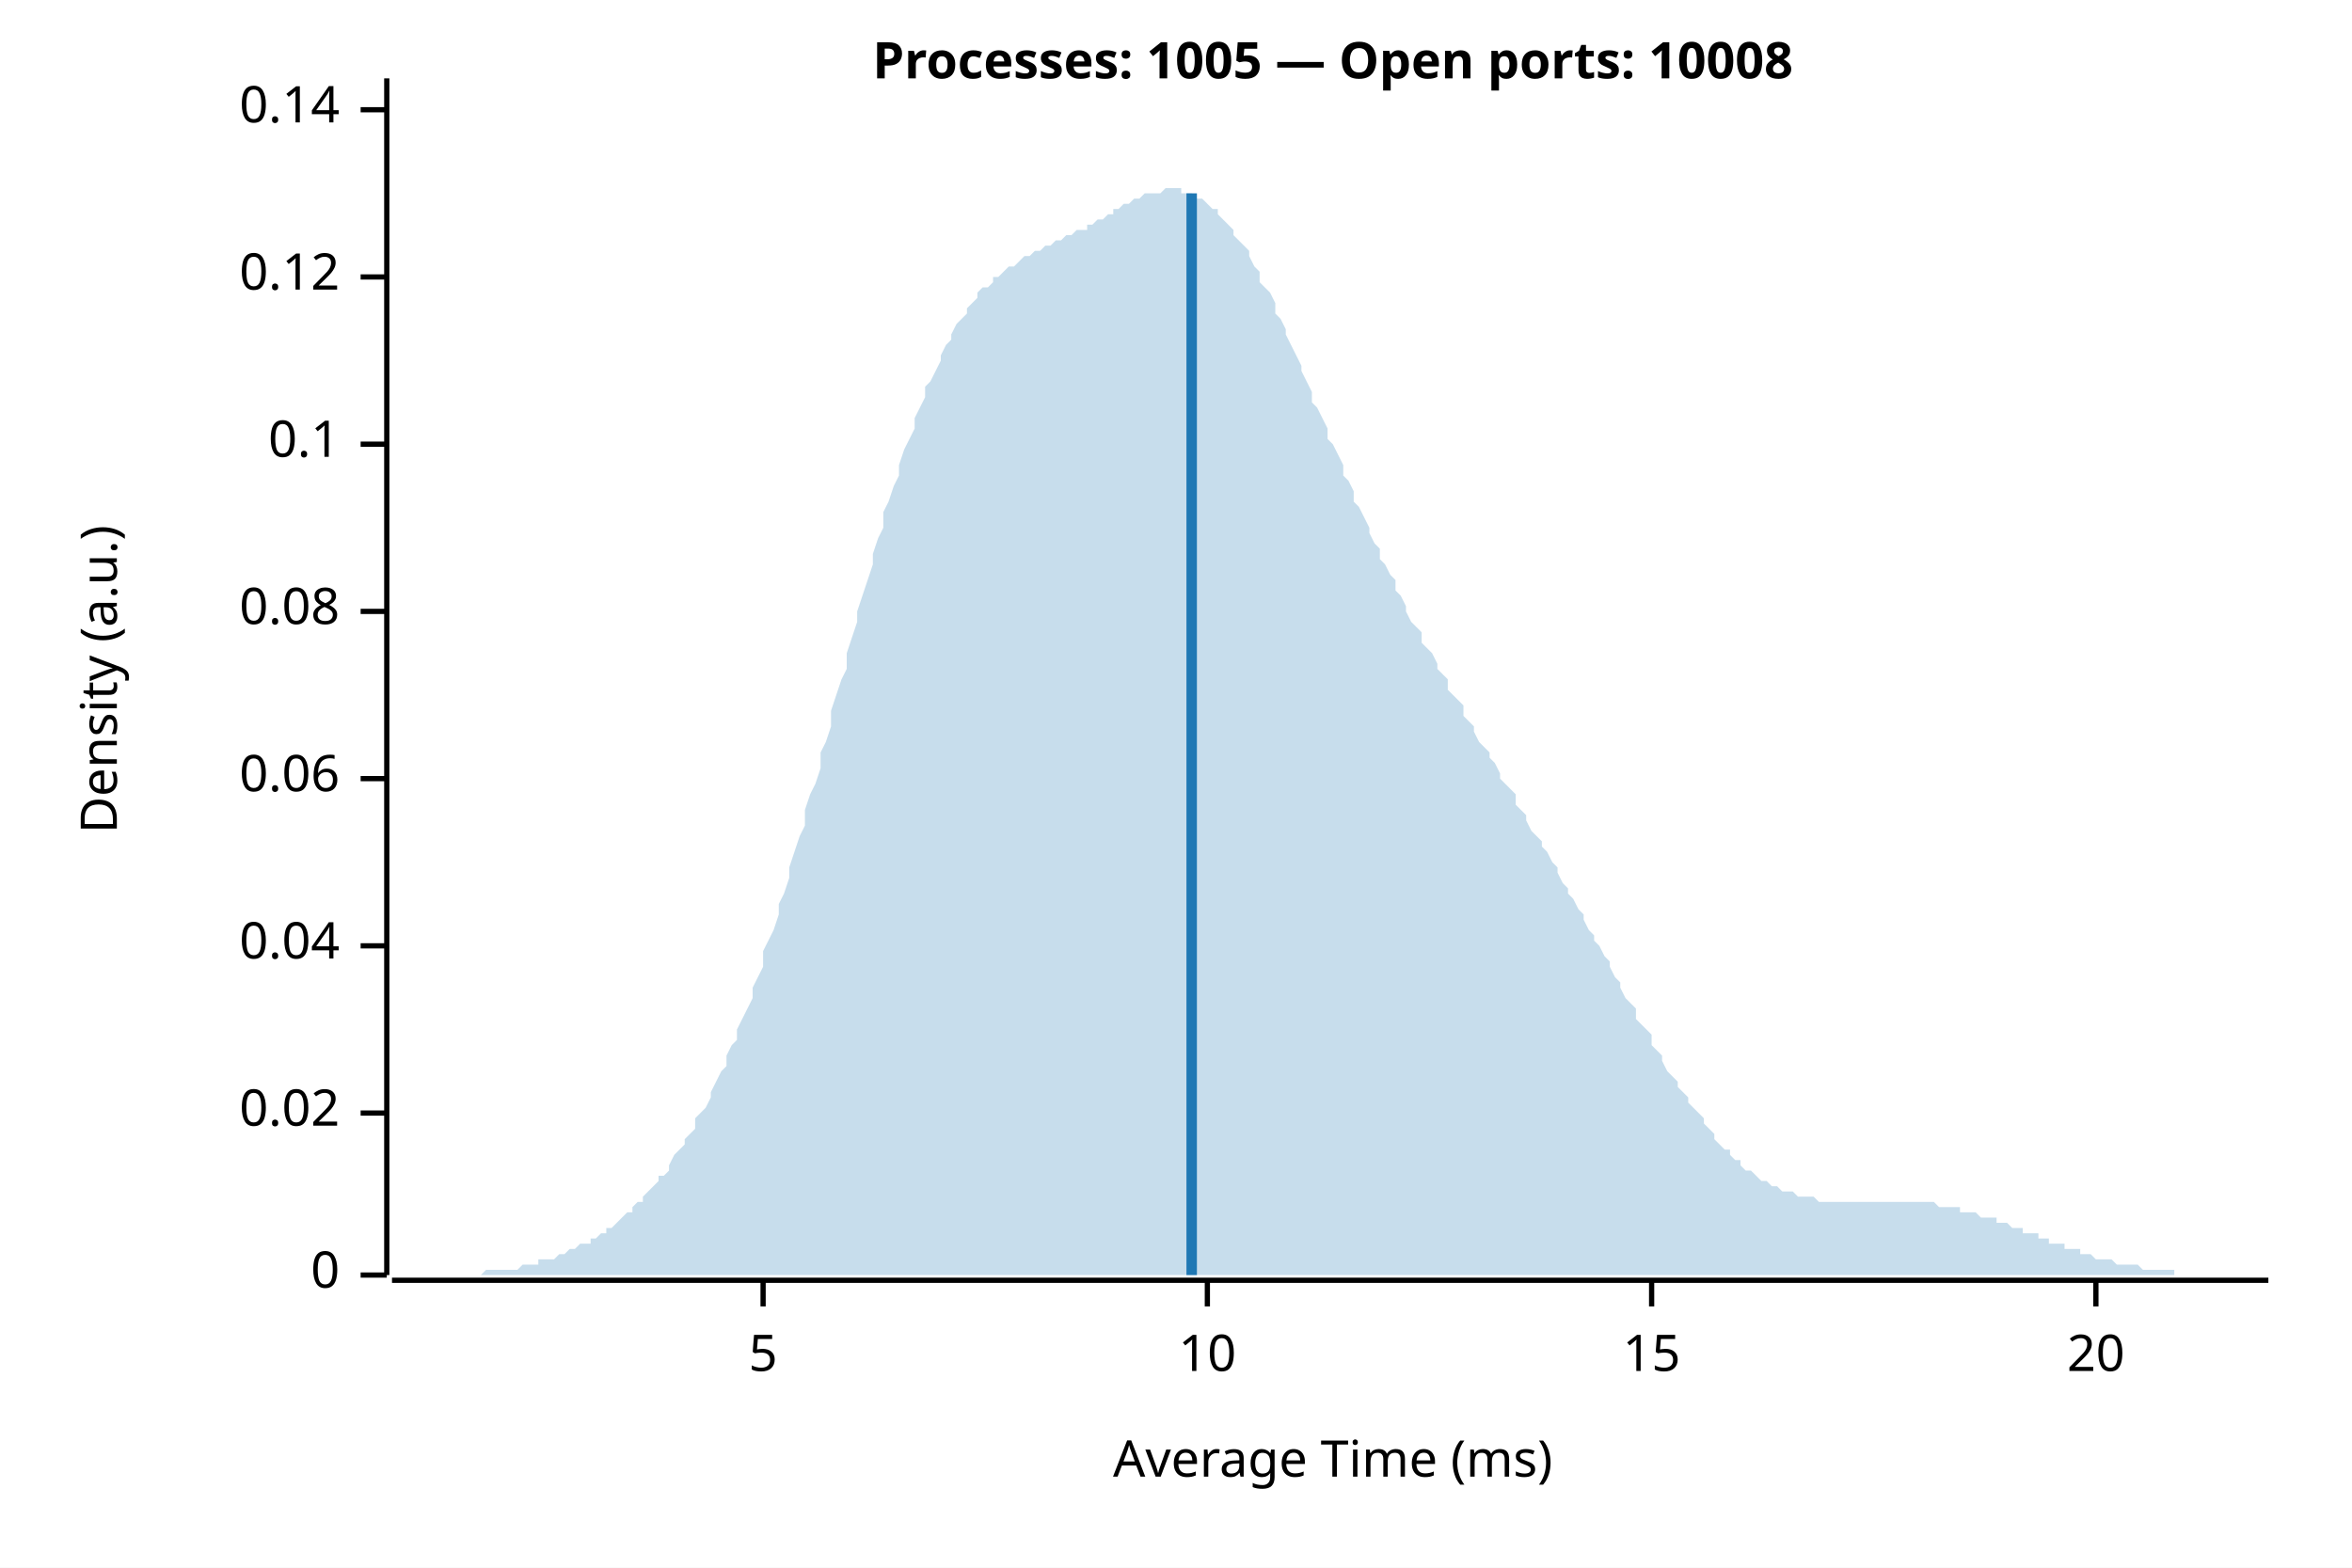
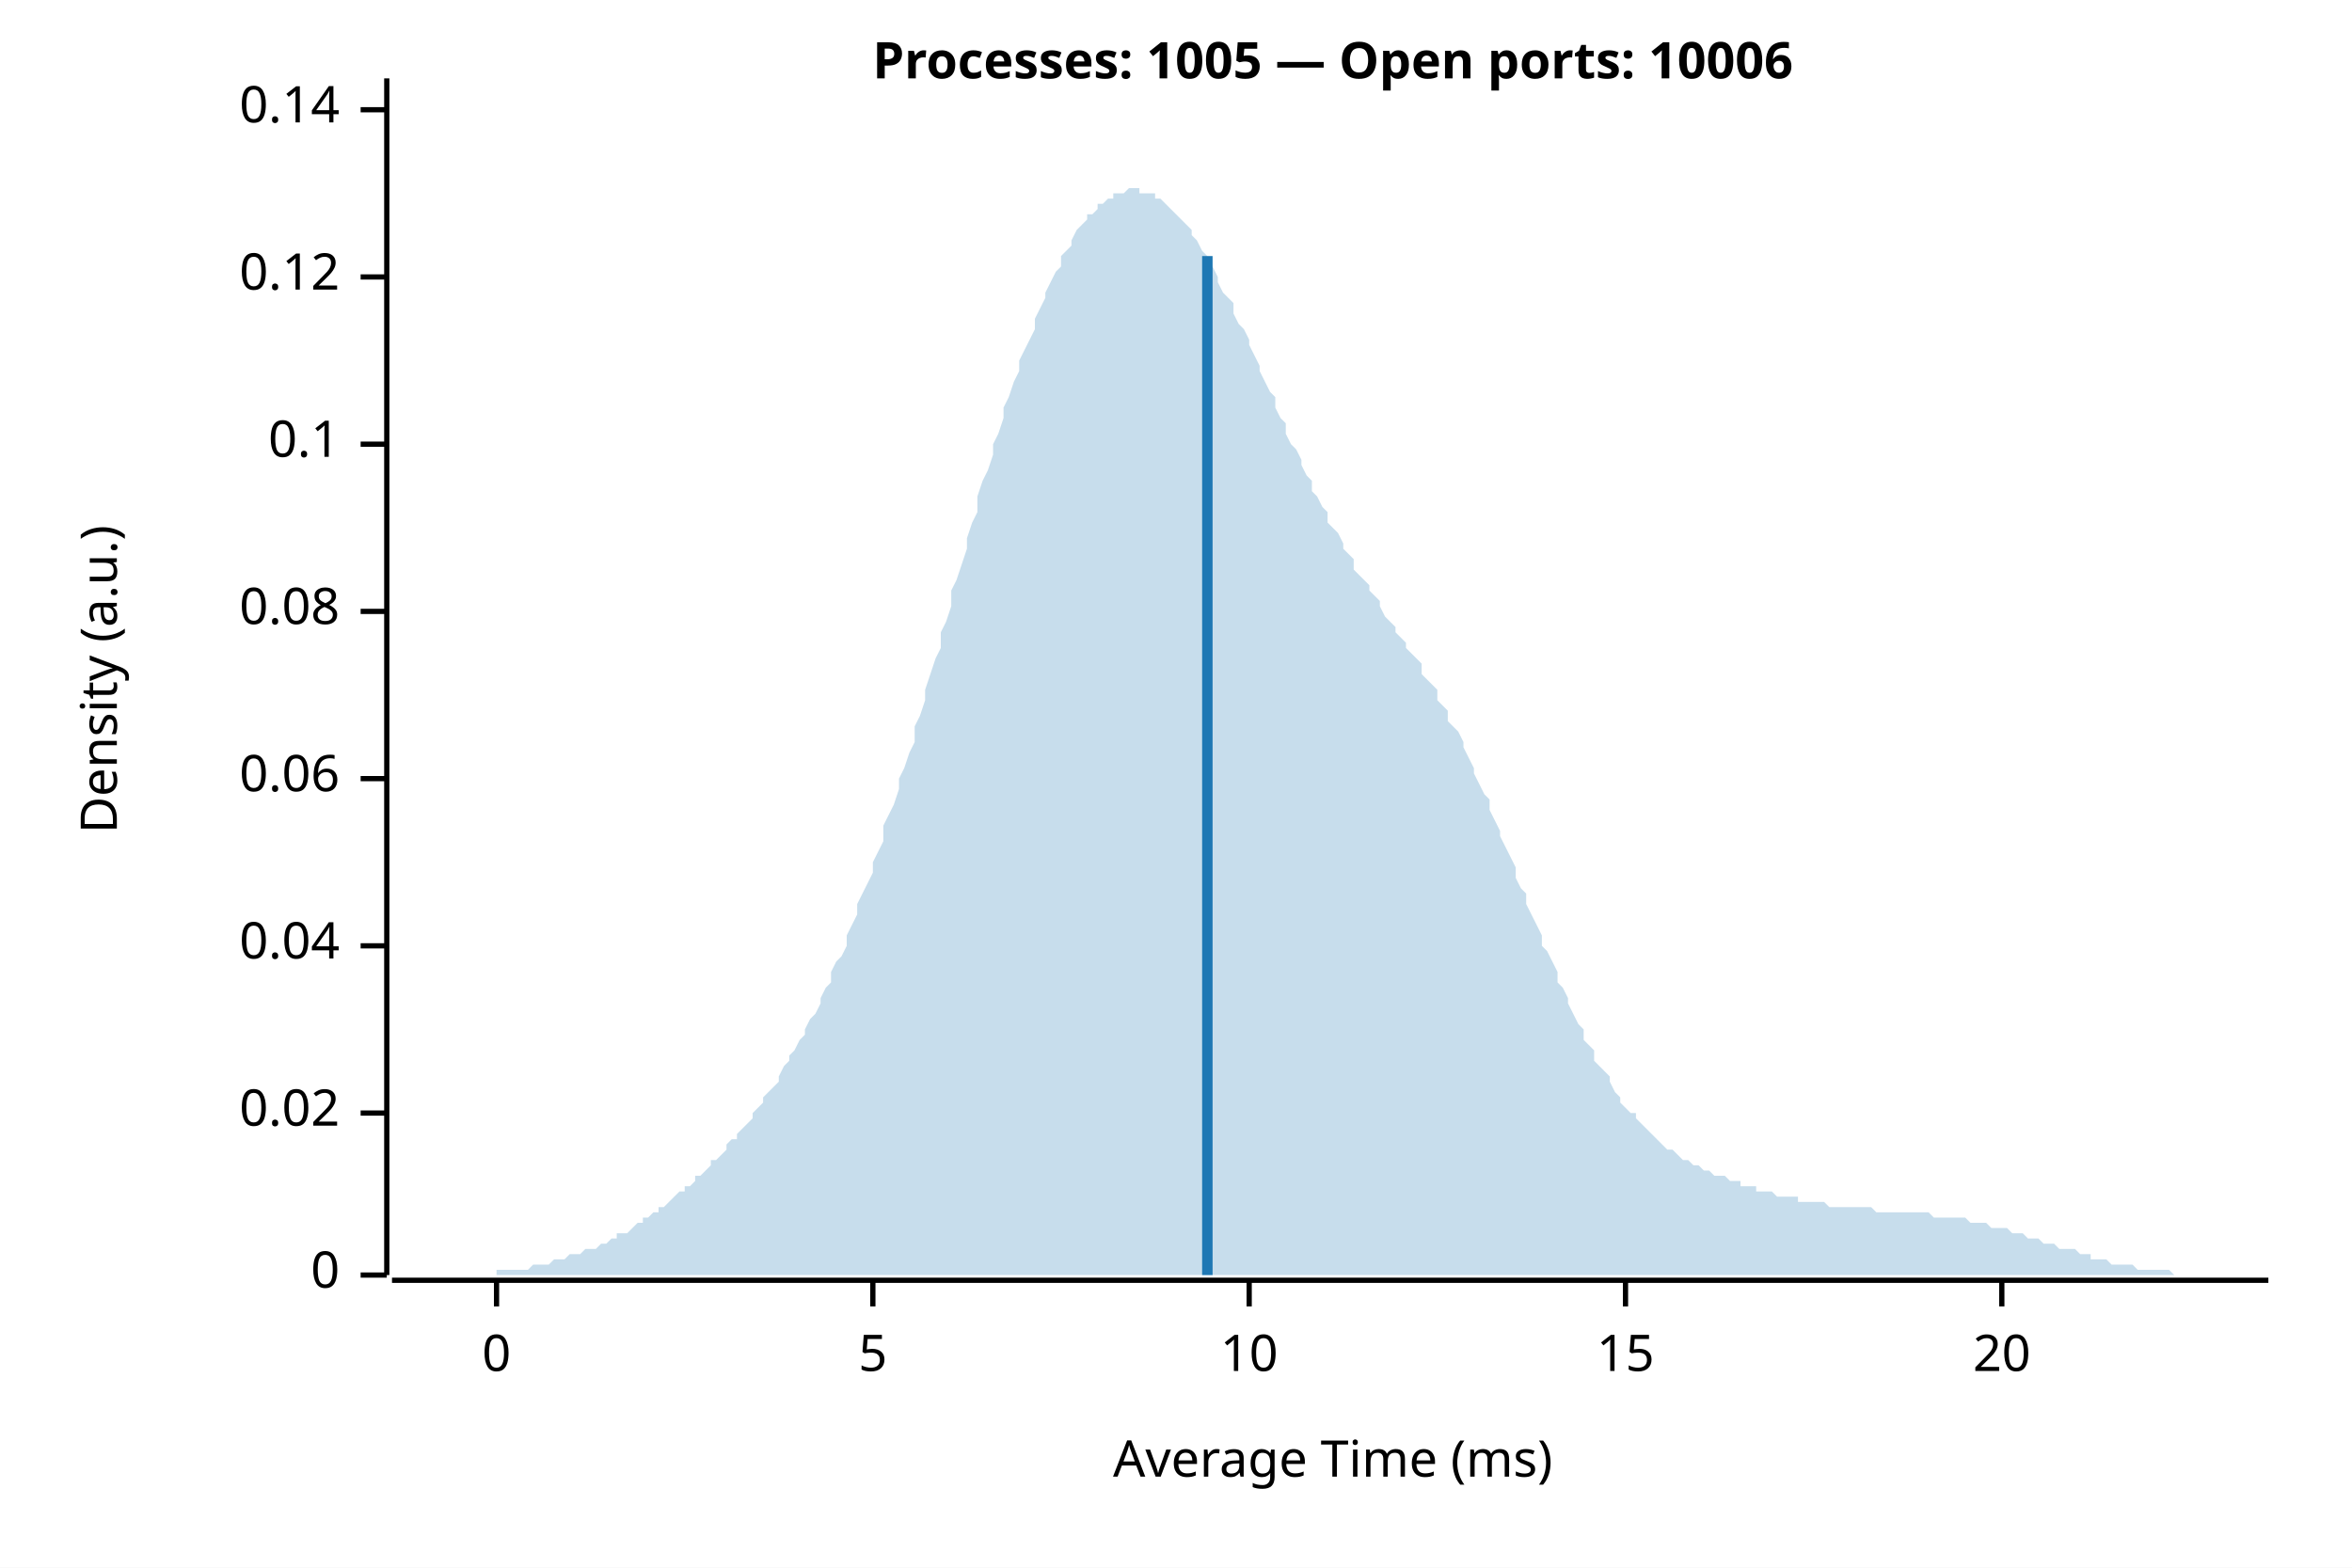
<svg xmlns="http://www.w3.org/2000/svg" width="450" height="300" viewBox="0 0 450 300">
  <rect width="100%" height="100%" fill="white" />
-   <text x="255" y="15" font-weight="bold" text-anchor="middle" font-family="sans-serif" font-size="9.677" opacity="1" fill="#000000">Processes: 1005 — Open ports: 10008</text>
+   <text x="255" y="15" font-weight="bold" text-anchor="middle" font-family="sans-serif" font-size="9.677" opacity="1" fill="#000000">Processes: 1005 — Open ports: 10006</text>
  <text x="15" y="130" dy="0.76em" text-anchor="middle" font-family="sans-serif" font-size="9.677" opacity="1" fill="#000000" transform="rotate(270, 15, 130)">
Density (a.u.)
</text>
  <text x="255" y="285" dy="-0.5ex" text-anchor="middle" font-family="sans-serif" font-size="9.677" opacity="1" fill="#000000">
Average Time (ms)
</text>
  <polyline fill="none" opacity="1" stroke="#000000" stroke-width="1" points="74,15 74,244 " />
  <text x="65" y="244" dy="0.5ex" text-anchor="end" font-family="sans-serif" font-size="9.677" opacity="1" fill="#000000">
0
</text>
  <polyline fill="none" opacity="1" stroke="#000000" stroke-width="1" points="69,244 74,244 " />
  <text x="65" y="213" dy="0.5ex" text-anchor="end" font-family="sans-serif" font-size="9.677" opacity="1" fill="#000000">
0.02
</text>
  <polyline fill="none" opacity="1" stroke="#000000" stroke-width="1" points="69,213 74,213 " />
  <text x="65" y="181" dy="0.5ex" text-anchor="end" font-family="sans-serif" font-size="9.677" opacity="1" fill="#000000">
0.04
</text>
  <polyline fill="none" opacity="1" stroke="#000000" stroke-width="1" points="69,181 74,181 " />
  <text x="65" y="149" dy="0.5ex" text-anchor="end" font-family="sans-serif" font-size="9.677" opacity="1" fill="#000000">
0.06
</text>
  <polyline fill="none" opacity="1" stroke="#000000" stroke-width="1" points="69,149 74,149 " />
  <text x="65" y="117" dy="0.5ex" text-anchor="end" font-family="sans-serif" font-size="9.677" opacity="1" fill="#000000">
0.08
</text>
  <polyline fill="none" opacity="1" stroke="#000000" stroke-width="1" points="69,117 74,117 " />
  <text x="65" y="85" dy="0.5ex" text-anchor="end" font-family="sans-serif" font-size="9.677" opacity="1" fill="#000000">
0.1
</text>
  <polyline fill="none" opacity="1" stroke="#000000" stroke-width="1" points="69,85 74,85 " />
  <text x="65" y="53" dy="0.5ex" text-anchor="end" font-family="sans-serif" font-size="9.677" opacity="1" fill="#000000">
0.12
</text>
  <polyline fill="none" opacity="1" stroke="#000000" stroke-width="1" points="69,53 74,53 " />
  <text x="65" y="21" dy="0.5ex" text-anchor="end" font-family="sans-serif" font-size="9.677" opacity="1" fill="#000000">
0.14
</text>
  <polyline fill="none" opacity="1" stroke="#000000" stroke-width="1" points="69,21 74,21 " />
  <polyline fill="none" opacity="1" stroke="#000000" stroke-width="1" points="75,245 434,245 " />
-   <text x="146" y="255" dy="0.76em" text-anchor="middle" font-family="sans-serif" font-size="9.677" opacity="1" fill="#000000">
+   <text x="95" y="255" dy="0.76em" text-anchor="middle" font-family="sans-serif" font-size="9.677" opacity="1" fill="#000000">
+ 0
+ </text>
+   <polyline fill="none" opacity="1" stroke="#000000" stroke-width="1" points="95,245 95,250 " />
+   <text x="167" y="255" dy="0.76em" text-anchor="middle" font-family="sans-serif" font-size="9.677" opacity="1" fill="#000000">
5
</text>
-   <polyline fill="none" opacity="1" stroke="#000000" stroke-width="1" points="146,245 146,250 " />
-   <text x="231" y="255" dy="0.76em" text-anchor="middle" font-family="sans-serif" font-size="9.677" opacity="1" fill="#000000">
+   <polyline fill="none" opacity="1" stroke="#000000" stroke-width="1" points="167,245 167,250 " />
+   <text x="239" y="255" dy="0.76em" text-anchor="middle" font-family="sans-serif" font-size="9.677" opacity="1" fill="#000000">
10
</text>
-   <polyline fill="none" opacity="1" stroke="#000000" stroke-width="1" points="231,245 231,250 " />
-   <text x="316" y="255" dy="0.76em" text-anchor="middle" font-family="sans-serif" font-size="9.677" opacity="1" fill="#000000">
+   <polyline fill="none" opacity="1" stroke="#000000" stroke-width="1" points="239,245 239,250 " />
+   <text x="311" y="255" dy="0.76em" text-anchor="middle" font-family="sans-serif" font-size="9.677" opacity="1" fill="#000000">
15
</text>
-   <polyline fill="none" opacity="1" stroke="#000000" stroke-width="1" points="316,245 316,250 " />
-   <text x="401" y="255" dy="0.76em" text-anchor="middle" font-family="sans-serif" font-size="9.677" opacity="1" fill="#000000">
+   <polyline fill="none" opacity="1" stroke="#000000" stroke-width="1" points="311,245 311,250 " />
+   <text x="383" y="255" dy="0.76em" text-anchor="middle" font-family="sans-serif" font-size="9.677" opacity="1" fill="#000000">
20
</text>
-   <polyline fill="none" opacity="1" stroke="#000000" stroke-width="1" points="401,245 401,250 " />
-   <polygon opacity="0.25" fill="#1F78B4" points="75,244 75,244 76,244 77,244 77,244 78,244 79,244 80,244 80,244 81,244 82,244 82,244 83,244 84,244 85,244 85,244 86,244 87,244 87,244 88,244 89,244 90,244 90,244 91,244 92,244 92,244 93,243 94,243 95,243 95,243 96,243 97,243 98,243 98,243 99,243 100,242 100,242 101,242 102,242 103,242 103,241 104,241 105,241 105,241 106,241 107,240 108,240 108,240 109,239 110,239 110,239 111,238 112,238 113,238 113,237 114,237 115,236 116,236 116,235 117,235 118,234 118,234 119,233 120,232 121,232 121,231 122,230 123,230 123,229 124,228 125,227 126,226 126,225 127,225 128,224 128,223 129,221 130,220 131,219 131,218 132,217 133,216 133,214 134,213 135,212 136,210 136,209 137,207 138,205 139,204 139,202 140,200 141,199 141,197 142,195 143,193 144,191 144,189 145,187 146,185 146,182 147,180 148,178 149,175 149,173 150,171 151,168 151,166 152,163 153,160 154,158 154,155 155,152 156,150 157,147 157,144 158,142 159,139 159,136 160,133 161,130 162,128 162,125 163,122 164,119 164,117 165,114 166,111 167,108 167,106 168,103 169,101 169,98 170,96 171,93 172,91 172,89 173,86 174,84 175,82 175,80 176,78 177,76 177,74 178,73 179,71 180,69 180,68 181,66 182,65 182,64 183,62 184,61 185,60 185,59 186,58 187,57 187,56 188,55 189,55 190,54 190,53 191,53 192,52 192,52 193,51 194,51 195,50 195,50 196,49 197,49 198,48 198,48 199,48 200,47 200,47 201,47 202,46 203,46 203,46 204,45 205,45 205,45 206,44 207,44 208,44 208,43 209,43 210,42 210,42 211,42 212,41 213,41 213,40 214,40 215,39 216,39 216,39 217,38 218,38 218,38 219,37 220,37 221,37 221,37 222,37 223,36 223,36 224,36 225,36 226,36 226,37 227,37 228,37 228,37 229,38 230,38 231,39 231,39 232,40 233,40 233,41 234,42 235,43 236,44 236,45 237,46 238,47 239,48 239,49 240,51 241,52 241,54 242,55 243,56 244,58 244,60 245,61 246,63 246,64 247,66 248,68 249,70 249,71 250,73 251,75 251,77 252,78 253,80 254,82 254,84 255,85 256,87 257,89 257,91 258,92 259,94 259,96 260,97 261,99 262,101 262,102 263,104 264,105 264,107 265,108 266,110 267,111 267,113 268,114 269,116 269,117 270,119 271,120 272,121 272,123 273,124 274,125 275,127 275,128 276,129 277,130 277,132 278,133 279,134 280,135 280,137 281,138 282,139 282,140 283,142 284,143 285,144 285,145 286,146 287,148 287,149 288,150 289,151 290,152 290,154 291,155 292,156 292,157 293,159 294,160 295,161 295,162 296,163 297,165 298,166 298,167 299,169 300,170 300,171 301,172 302,174 303,175 303,176 304,178 305,179 305,180 306,181 307,183 308,184 308,185 309,187 310,188 310,189 311,191 312,192 313,193 313,195 314,196 315,197 316,198 316,200 317,201 318,202 318,203 319,205 320,206 321,207 321,208 322,209 323,210 323,211 324,212 325,213 326,214 326,215 327,216 328,217 328,218 329,219 330,220 331,220 331,221 332,222 333,222 333,223 334,224 335,224 336,225 336,225 337,226 338,226 339,227 339,227 340,227 341,228 341,228 342,228 343,228 344,229 344,229 345,229 346,229 346,229 347,229 348,230 349,230 349,230 350,230 351,230 351,230 352,230 353,230 354,230 354,230 355,230 356,230 357,230 357,230 358,230 359,230 359,230 360,230 361,230 362,230 362,230 363,230 364,230 364,230 365,230 366,230 367,230 367,230 368,230 369,230 369,230 370,230 371,231 372,231 372,231 373,231 374,231 375,231 375,232 376,232 377,232 377,232 378,232 379,233 380,233 380,233 381,233 382,233 382,234 383,234 384,234 385,235 385,235 386,235 387,235 387,236 388,236 389,236 390,236 390,237 391,237 392,237 392,238 393,238 394,238 395,238 395,239 396,239 397,239 398,239 398,240 399,240 400,240 400,240 401,241 402,241 403,241 403,241 404,241 405,242 405,242 406,242 407,242 408,242 408,242 409,242 410,243 410,243 411,243 412,243 413,243 413,243 414,243 415,243 416,243 416,244 417,244 418,244 418,244 419,244 420,244 421,244 421,244 422,244 423,244 423,244 424,244 425,244 426,244 426,244 427,244 428,244 428,244 429,244 430,244 431,244 431,244 432,244 433,244 434,244 434,244 75,244 " />
-   <polyline fill="none" opacity="1" stroke="#1F78B4" stroke-width="2" points="228,244 228,37 " />
+   <polyline fill="none" opacity="1" stroke="#000000" stroke-width="1" points="383,245 383,250 " />
+   <polygon opacity="0.25" fill="#1F78B4" points="75,244 75,244 76,244 77,244 77,244 78,244 79,244 80,244 80,244 81,244 82,244 82,244 83,244 84,244 85,244 85,244 86,244 87,244 87,244 88,244 89,244 90,244 90,244 91,244 92,244 92,244 93,244 94,244 95,244 95,243 96,243 97,243 98,243 98,243 99,243 100,243 100,243 101,243 102,242 103,242 103,242 104,242 105,242 105,242 106,241 107,241 108,241 108,241 109,240 110,240 110,240 111,240 112,239 113,239 113,239 114,239 115,238 116,238 116,238 117,237 118,237 118,236 119,236 120,236 121,235 121,235 122,234 123,234 123,233 124,233 125,232 126,232 126,231 127,231 128,230 128,230 129,229 130,228 131,228 131,227 132,227 133,226 133,225 134,225 135,224 136,223 136,222 137,222 138,221 139,220 139,219 140,218 141,218 141,217 142,216 143,215 144,214 144,213 145,212 146,211 146,210 147,209 148,208 149,207 149,206 150,204 151,203 151,202 152,201 153,199 154,198 154,197 155,195 156,194 157,192 157,191 158,189 159,188 159,186 160,184 161,183 162,181 162,179 163,177 164,175 164,173 165,171 166,169 167,167 167,165 168,163 169,161 169,158 170,156 171,154 172,151 172,149 173,147 174,144 175,142 175,139 176,137 177,134 177,132 178,129 179,126 180,124 180,121 181,119 182,116 182,113 183,111 184,108 185,105 185,103 186,100 187,98 187,95 188,92 189,90 190,87 190,85 191,83 192,80 192,78 193,76 194,73 195,71 195,69 196,67 197,65 198,63 198,61 199,59 200,57 200,56 201,54 202,52 203,51 203,49 204,48 205,47 205,46 206,44 207,43 208,42 208,41 209,41 210,40 210,39 211,39 212,38 213,38 213,37 214,37 215,37 216,36 216,36 217,36 218,36 218,37 219,37 220,37 221,37 221,38 222,38 223,39 223,39 224,40 225,41 226,42 226,42 227,43 228,44 228,45 229,46 230,48 231,49 231,50 232,51 233,53 233,54 234,56 235,57 236,58 236,60 237,62 238,63 239,65 239,66 240,68 241,70 241,71 242,73 243,75 244,76 244,78 245,80 246,81 246,83 247,85 248,86 249,88 249,89 250,91 251,92 251,94 252,95 253,97 254,98 254,100 255,101 256,102 257,104 257,105 258,106 259,107 259,109 260,110 261,111 262,112 262,113 263,114 264,115 264,116 265,118 266,119 267,120 267,121 268,122 269,123 269,124 270,125 271,126 272,127 272,129 273,130 274,131 275,132 275,134 276,135 277,136 277,138 278,139 279,140 280,142 280,143 281,145 282,147 282,148 283,150 284,152 285,153 285,155 286,157 287,159 287,160 288,162 289,164 290,166 290,168 291,170 292,171 292,173 293,175 294,177 295,179 295,181 296,182 297,184 298,186 298,188 299,189 300,191 300,192 301,194 302,196 303,197 303,199 304,200 305,201 305,203 306,204 307,205 308,206 308,207 309,209 310,210 310,211 311,212 312,213 313,213 313,214 314,215 315,216 316,217 316,217 317,218 318,219 318,219 319,220 320,220 321,221 321,221 322,222 323,222 323,222 324,223 325,223 326,224 326,224 327,224 328,225 328,225 329,225 330,225 331,226 331,226 332,226 333,226 333,227 334,227 335,227 336,227 336,228 337,228 338,228 339,228 339,228 340,229 341,229 341,229 342,229 343,229 344,229 344,230 345,230 346,230 346,230 347,230 348,230 349,230 349,230 350,231 351,231 351,231 352,231 353,231 354,231 354,231 355,231 356,231 357,231 357,231 358,231 359,232 359,232 360,232 361,232 362,232 362,232 363,232 364,232 364,232 365,232 366,232 367,232 367,232 368,232 369,232 369,232 370,233 371,233 372,233 372,233 373,233 374,233 375,233 375,233 376,233 377,234 377,234 378,234 379,234 380,234 380,234 381,235 382,235 382,235 383,235 384,235 385,236 385,236 386,236 387,236 387,236 388,237 389,237 390,237 390,237 391,238 392,238 392,238 393,238 394,239 395,239 395,239 396,239 397,239 398,240 398,240 399,240 400,240 400,241 401,241 402,241 403,241 403,241 404,242 405,242 405,242 406,242 407,242 408,242 408,242 409,243 410,243 410,243 411,243 412,243 413,243 413,243 414,243 415,243 416,244 416,244 417,244 418,244 418,244 419,244 420,244 421,244 421,244 422,244 423,244 423,244 424,244 425,244 426,244 426,244 427,244 428,244 428,244 429,244 430,244 431,244 431,244 432,244 433,244 434,244 434,244 75,244 " />
+   <polyline fill="none" opacity="1" stroke="#1F78B4" stroke-width="2" points="231,244 231,49 " />
</svg>
